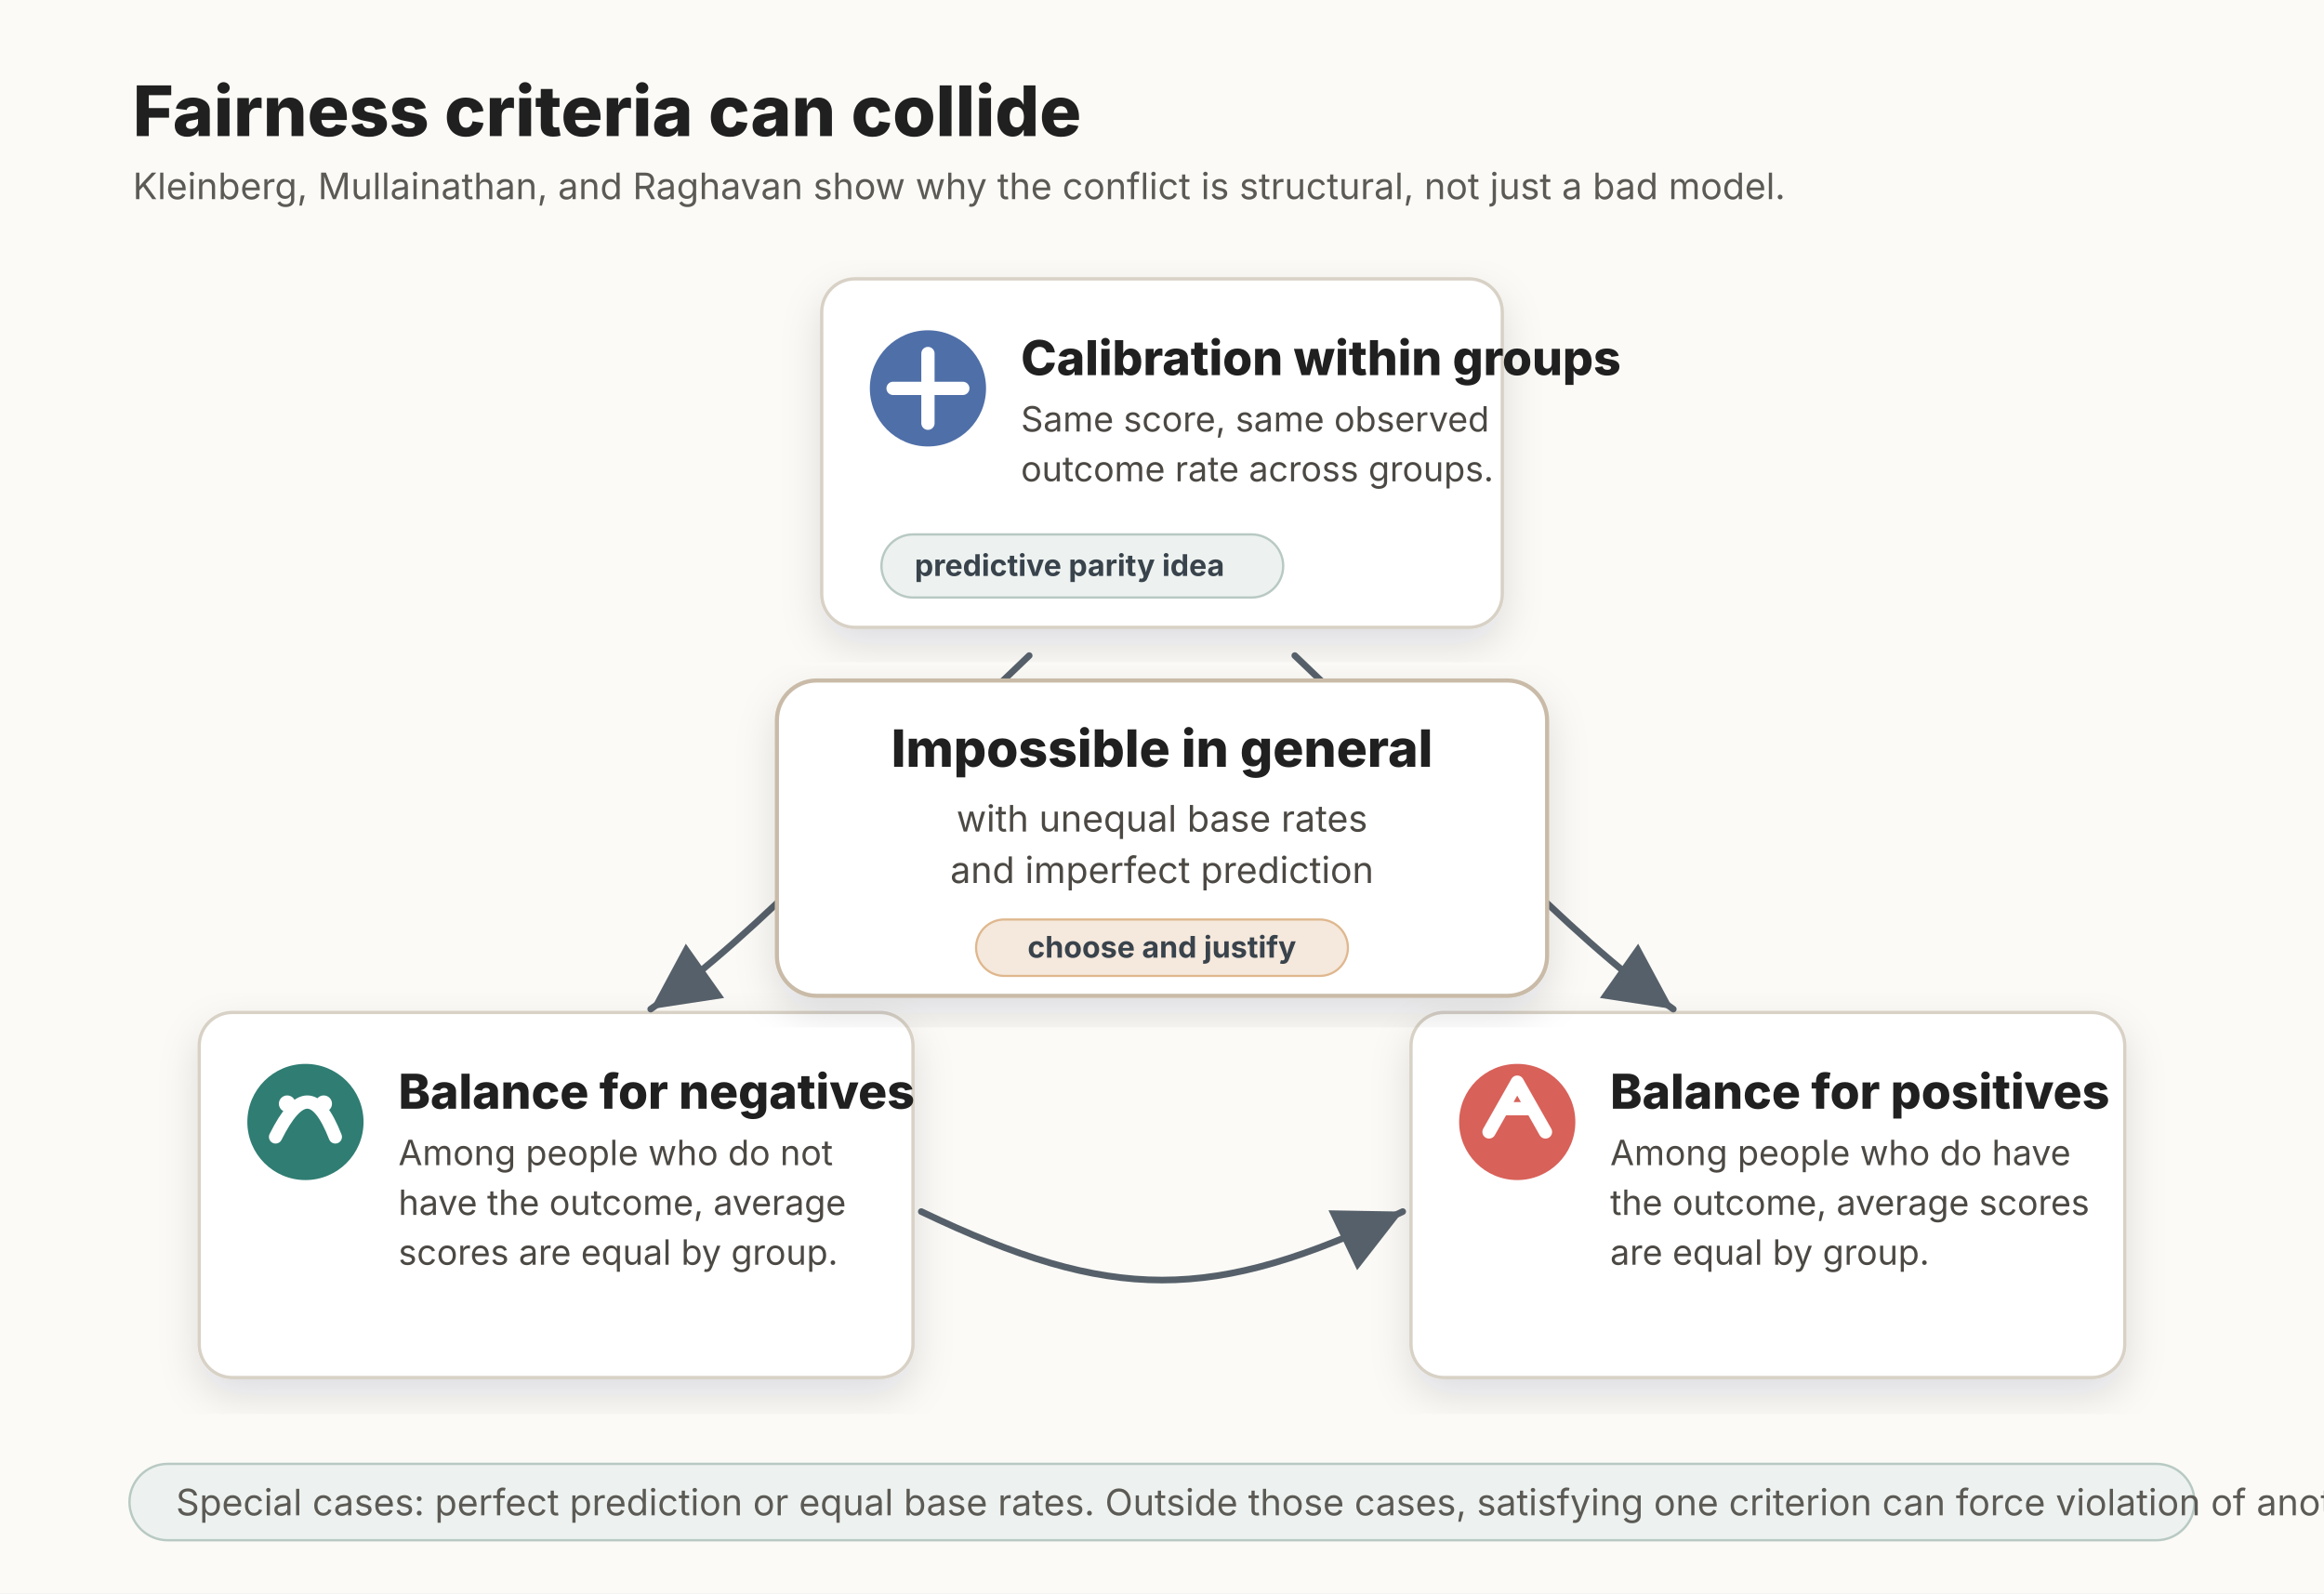
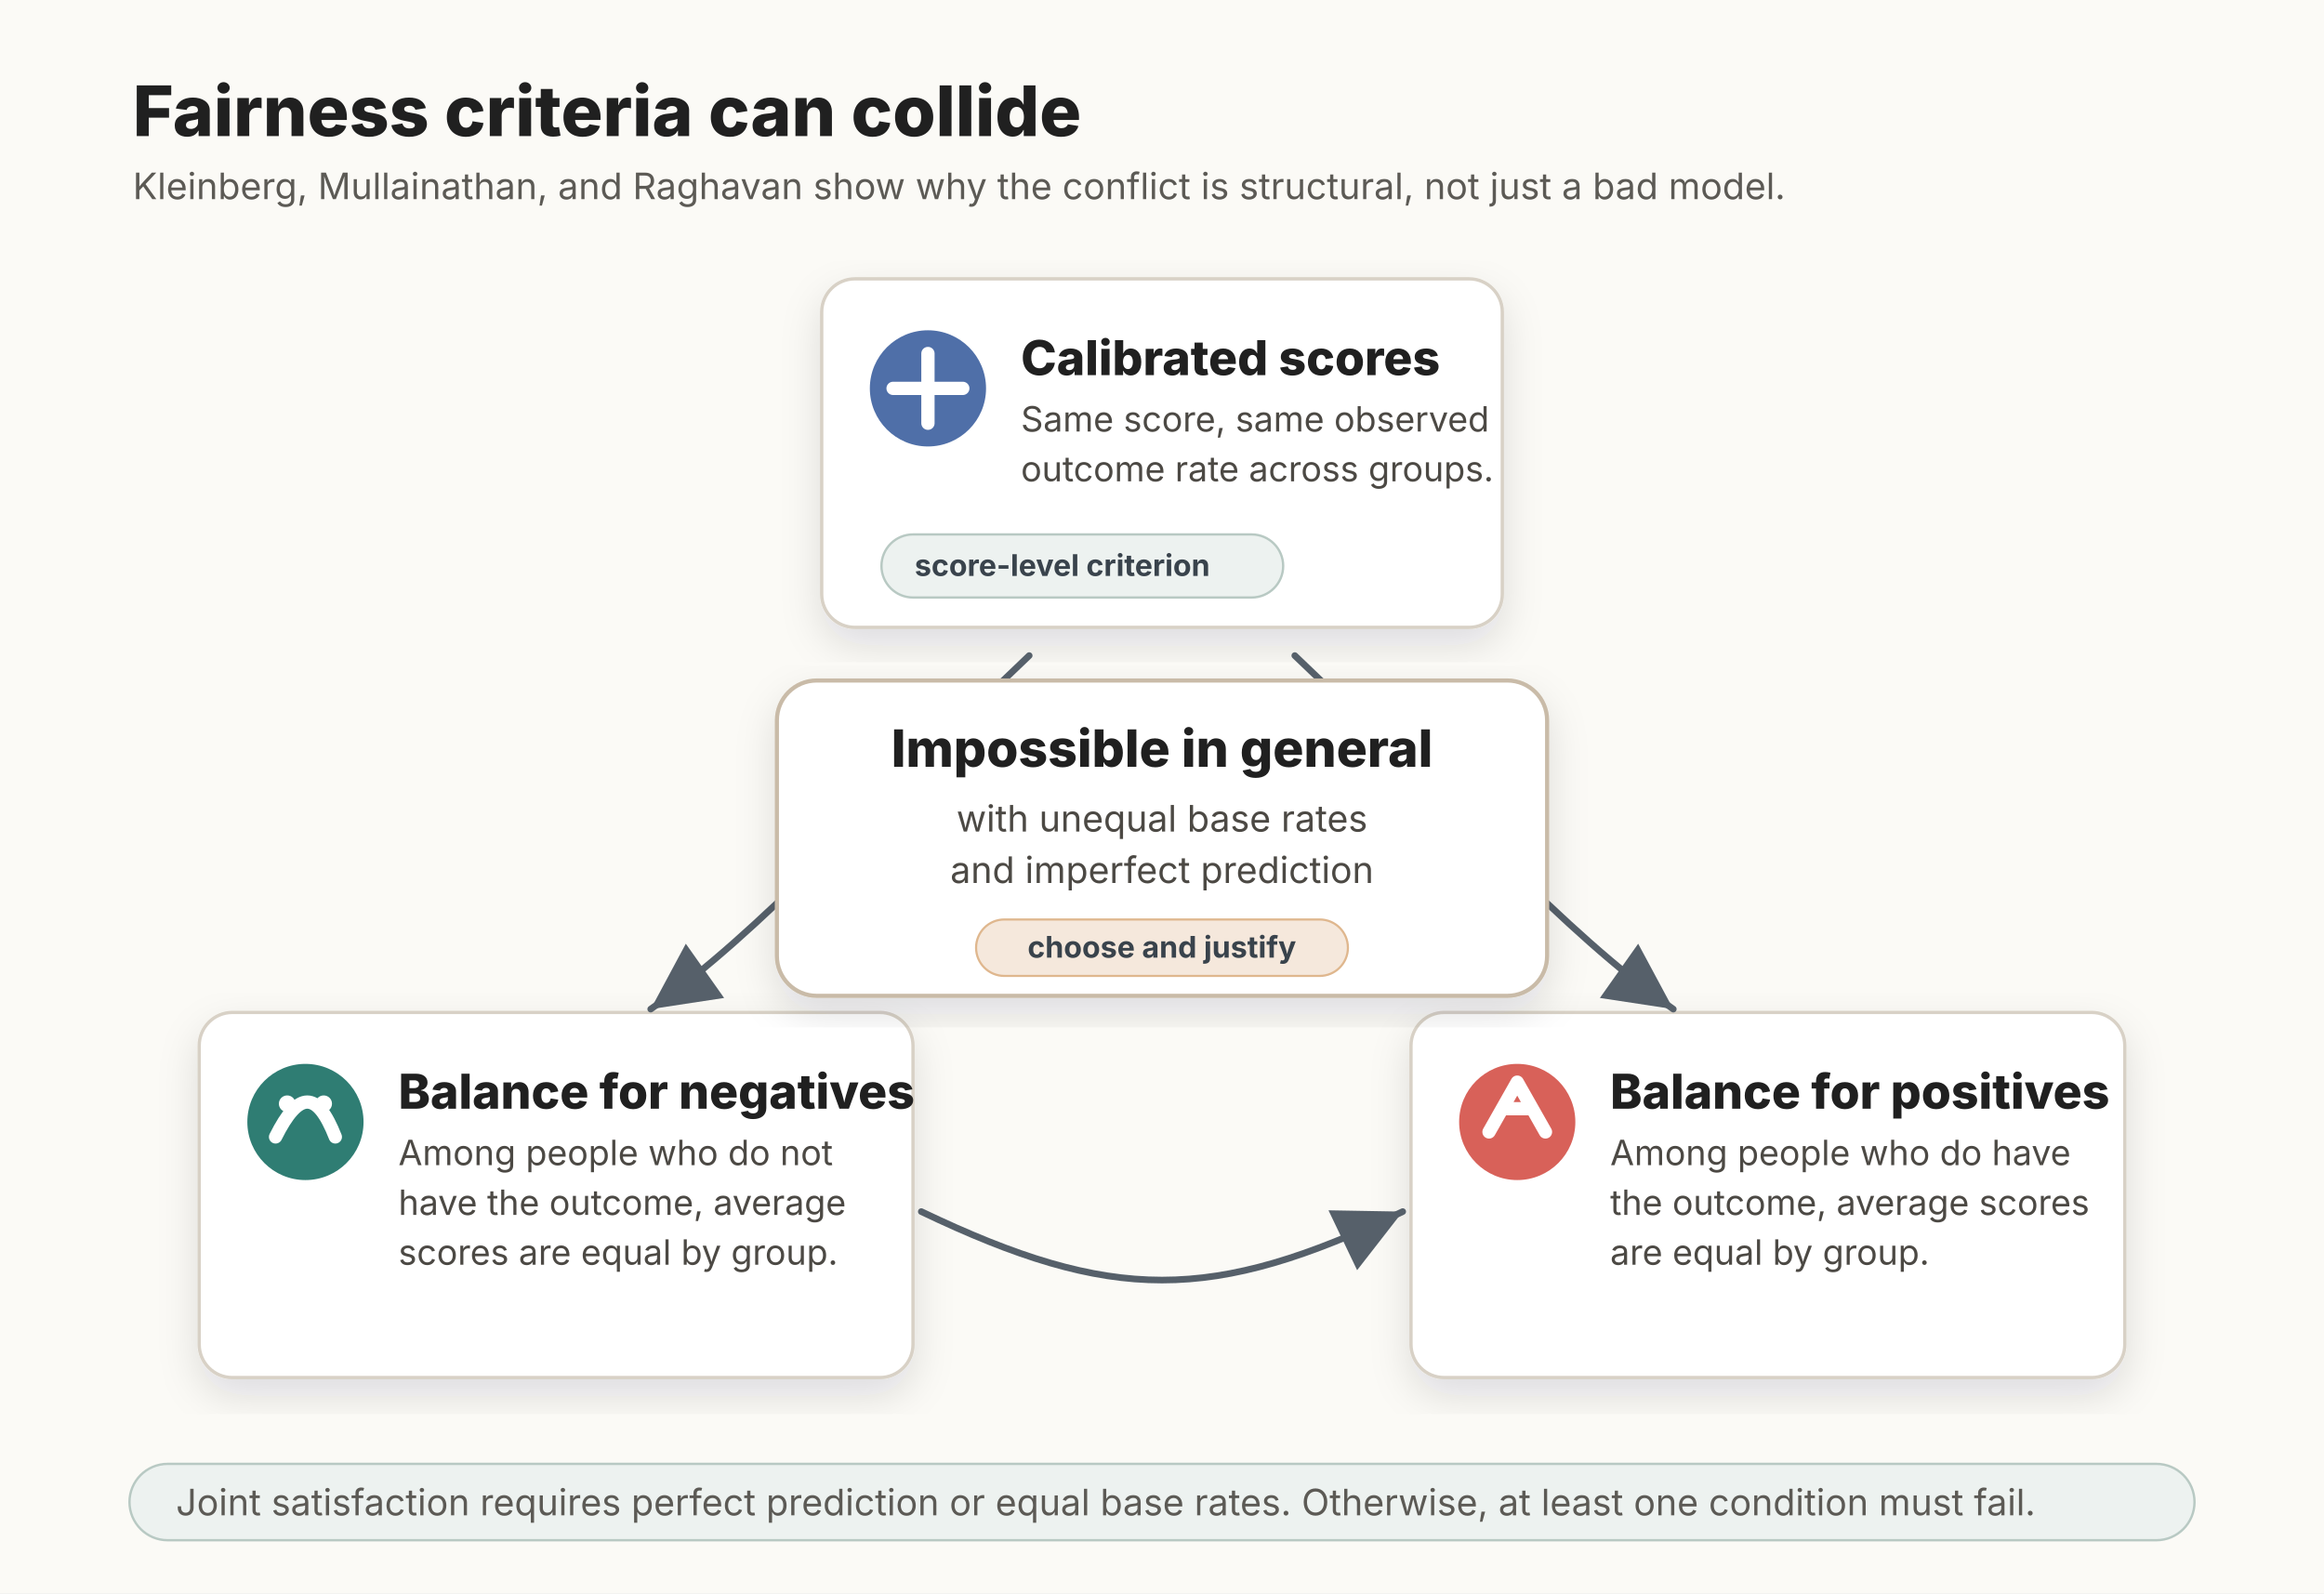
<svg xmlns="http://www.w3.org/2000/svg" width="1400" height="960" viewBox="0 0 1400 960" role="img" aria-labelledby="title desc">
  <defs>
    <filter id="shadow" x="-10%" y="-10%" width="120%" height="120%">
      <feDropShadow dx="0" dy="10" stdDeviation="12" flood-color="#1f2937" flood-opacity="0.12" />
    </filter>
    <marker id="arrow" markerWidth="14" markerHeight="14" refX="10" refY="5" orient="auto" markerUnits="strokeWidth">
      <path d="M0,0 L10,5 L0,10 Z" fill="#56606a" />
    </marker>
    <style>
      .bg { fill: #fbfaf6; }
      .title { font-family: Inter, Arial, sans-serif; font-size: 42px; font-weight: 780; fill: #202020; }
      .subtitle { font-family: Inter, Arial, sans-serif; font-size: 22px; fill: #5c5a55; }
      .card { fill: #ffffff; stroke: #d8d1c6; stroke-width: 2; filter: url(#shadow); }
      .card-title { font-family: Inter, Arial, sans-serif; font-size: 29px; font-weight: 760; fill: #202020; }
      .card-copy { font-family: Inter, Arial, sans-serif; font-size: 21px; fill: #4c4944; }
      .center { fill: #ffffff; stroke: #c9bba8; stroke-width: 2.5; filter: url(#shadow); }
      .center-title { font-family: Inter, Arial, sans-serif; font-size: 31px; font-weight: 780; fill: #202020; text-anchor: middle; }
      .center-copy { font-family: Inter, Arial, sans-serif; font-size: 22px; fill: #4c4944; text-anchor: middle; }
      .line { fill: none; stroke: #56606a; stroke-width: 4; stroke-linecap: round; marker-end: url(#arrow); }
      .note { font-family: Inter, Arial, sans-serif; font-size: 18px; font-weight: 700; fill: #39434c; }
      .pill { fill: #edf2f0; stroke: #b8c9c3; stroke-width: 1.4; }
      .blue { fill: #4f6fa8; }
      .teal { fill: #2f7d73; }
      .red { fill: #d86159; }
      .gold { fill: #d39a2d; }
      .icon-line { stroke: #ffffff; stroke-width: 8; stroke-linecap: round; stroke-linejoin: round; fill: none; }
      .icon-fill { fill: #ffffff; }
    </style>
  </defs>
  <rect class="bg" width="1400" height="960" />
  <text class="title" x="80" y="82">Fairness criteria can collide</text>
  <text class="subtitle" x="80" y="120">Kleinberg, Mullainathan, and Raghavan show why the conflict is structural, not just a bad model.</text>
  <g transform="translate(495 168)">
    <rect class="card" width="410" height="210" rx="20" />
    <circle class="blue" cx="64" cy="66" r="35" />
    <path class="icon-line" d="M43 66h42M64 45v42" />
-     <text class="card-title" x="120" y="58">Calibration within groups</text>
+     <text class="card-title" x="120" y="58">Calibrated scores</text>
    <text class="card-copy" x="120" y="92">Same score, same observed</text>
    <text class="card-copy" x="120" y="122">outcome rate across groups.</text>
    <rect class="pill" x="36" y="154" width="242" height="38" rx="19" />
-     <text class="note" x="56" y="179">predictive parity idea</text>
+     <text class="note" x="56" y="179">score-level criterion</text>
  </g>
  <g transform="translate(120 610)">
    <rect class="card" width="430" height="220" rx="20" />
    <circle class="teal" cx="64" cy="66" r="35" />
    <path class="icon-line" d="M46 75c14-28 25-28 36 0" />
    <circle class="icon-fill" cx="53" cy="55" r="5" />
    <circle class="icon-fill" cx="75" cy="55" r="5" />
    <text class="card-title" x="120" y="58">Balance for negatives</text>
    <text class="card-copy" x="120" y="92">Among people who do not</text>
    <text class="card-copy" x="120" y="122">have the outcome, average</text>
    <text class="card-copy" x="120" y="152">scores are equal by group.</text>
  </g>
  <g transform="translate(850 610)">
    <rect class="card" width="430" height="220" rx="20" />
    <circle class="red" cx="64" cy="66" r="35" />
    <path class="icon-line" d="M47 72l17-30 17 30M55 58h18" />
    <text class="card-title" x="120" y="58">Balance for positives</text>
    <text class="card-copy" x="120" y="92">Among people who do have</text>
    <text class="card-copy" x="120" y="122">the outcome, average scores</text>
    <text class="card-copy" x="120" y="152">are equal by group.</text>
  </g>
  <g>
    <path class="line" d="M620 395 C520 490 460 560 392 608" />
    <path class="line" d="M780 395 C880 490 940 560 1008 608" />
    <path class="line" d="M555 730 C670 785 730 785 845 730" />
  </g>
  <g transform="translate(468 410)">
    <rect class="center" width="464" height="190" rx="24" />
    <text class="center-title" x="232" y="52">Impossible in general</text>
    <text class="center-copy" x="232" y="91">with unequal base rates</text>
    <text class="center-copy" x="232" y="122">and imperfect prediction</text>
    <rect x="120" y="144" width="224" height="34" rx="17" fill="#f5e8dc" stroke="#dfb78e" stroke-width="1.3" />
    <text class="note" x="151" y="167">choose and justify</text>
  </g>
  <g transform="translate(78 882)">
    <rect width="1244" height="46" rx="23" fill="#edf2f0" stroke="#b8c9c3" stroke-width="1.4" />
-     <text class="subtitle" x="28" y="31">Special cases: perfect prediction or equal base rates. Outside those cases, satisfying one criterion can force violation of another.</text>
+     <text class="subtitle" x="28" y="31">Joint satisfaction requires perfect prediction or equal base rates. Otherwise, at least one condition must fail.</text>
  </g>
</svg>
